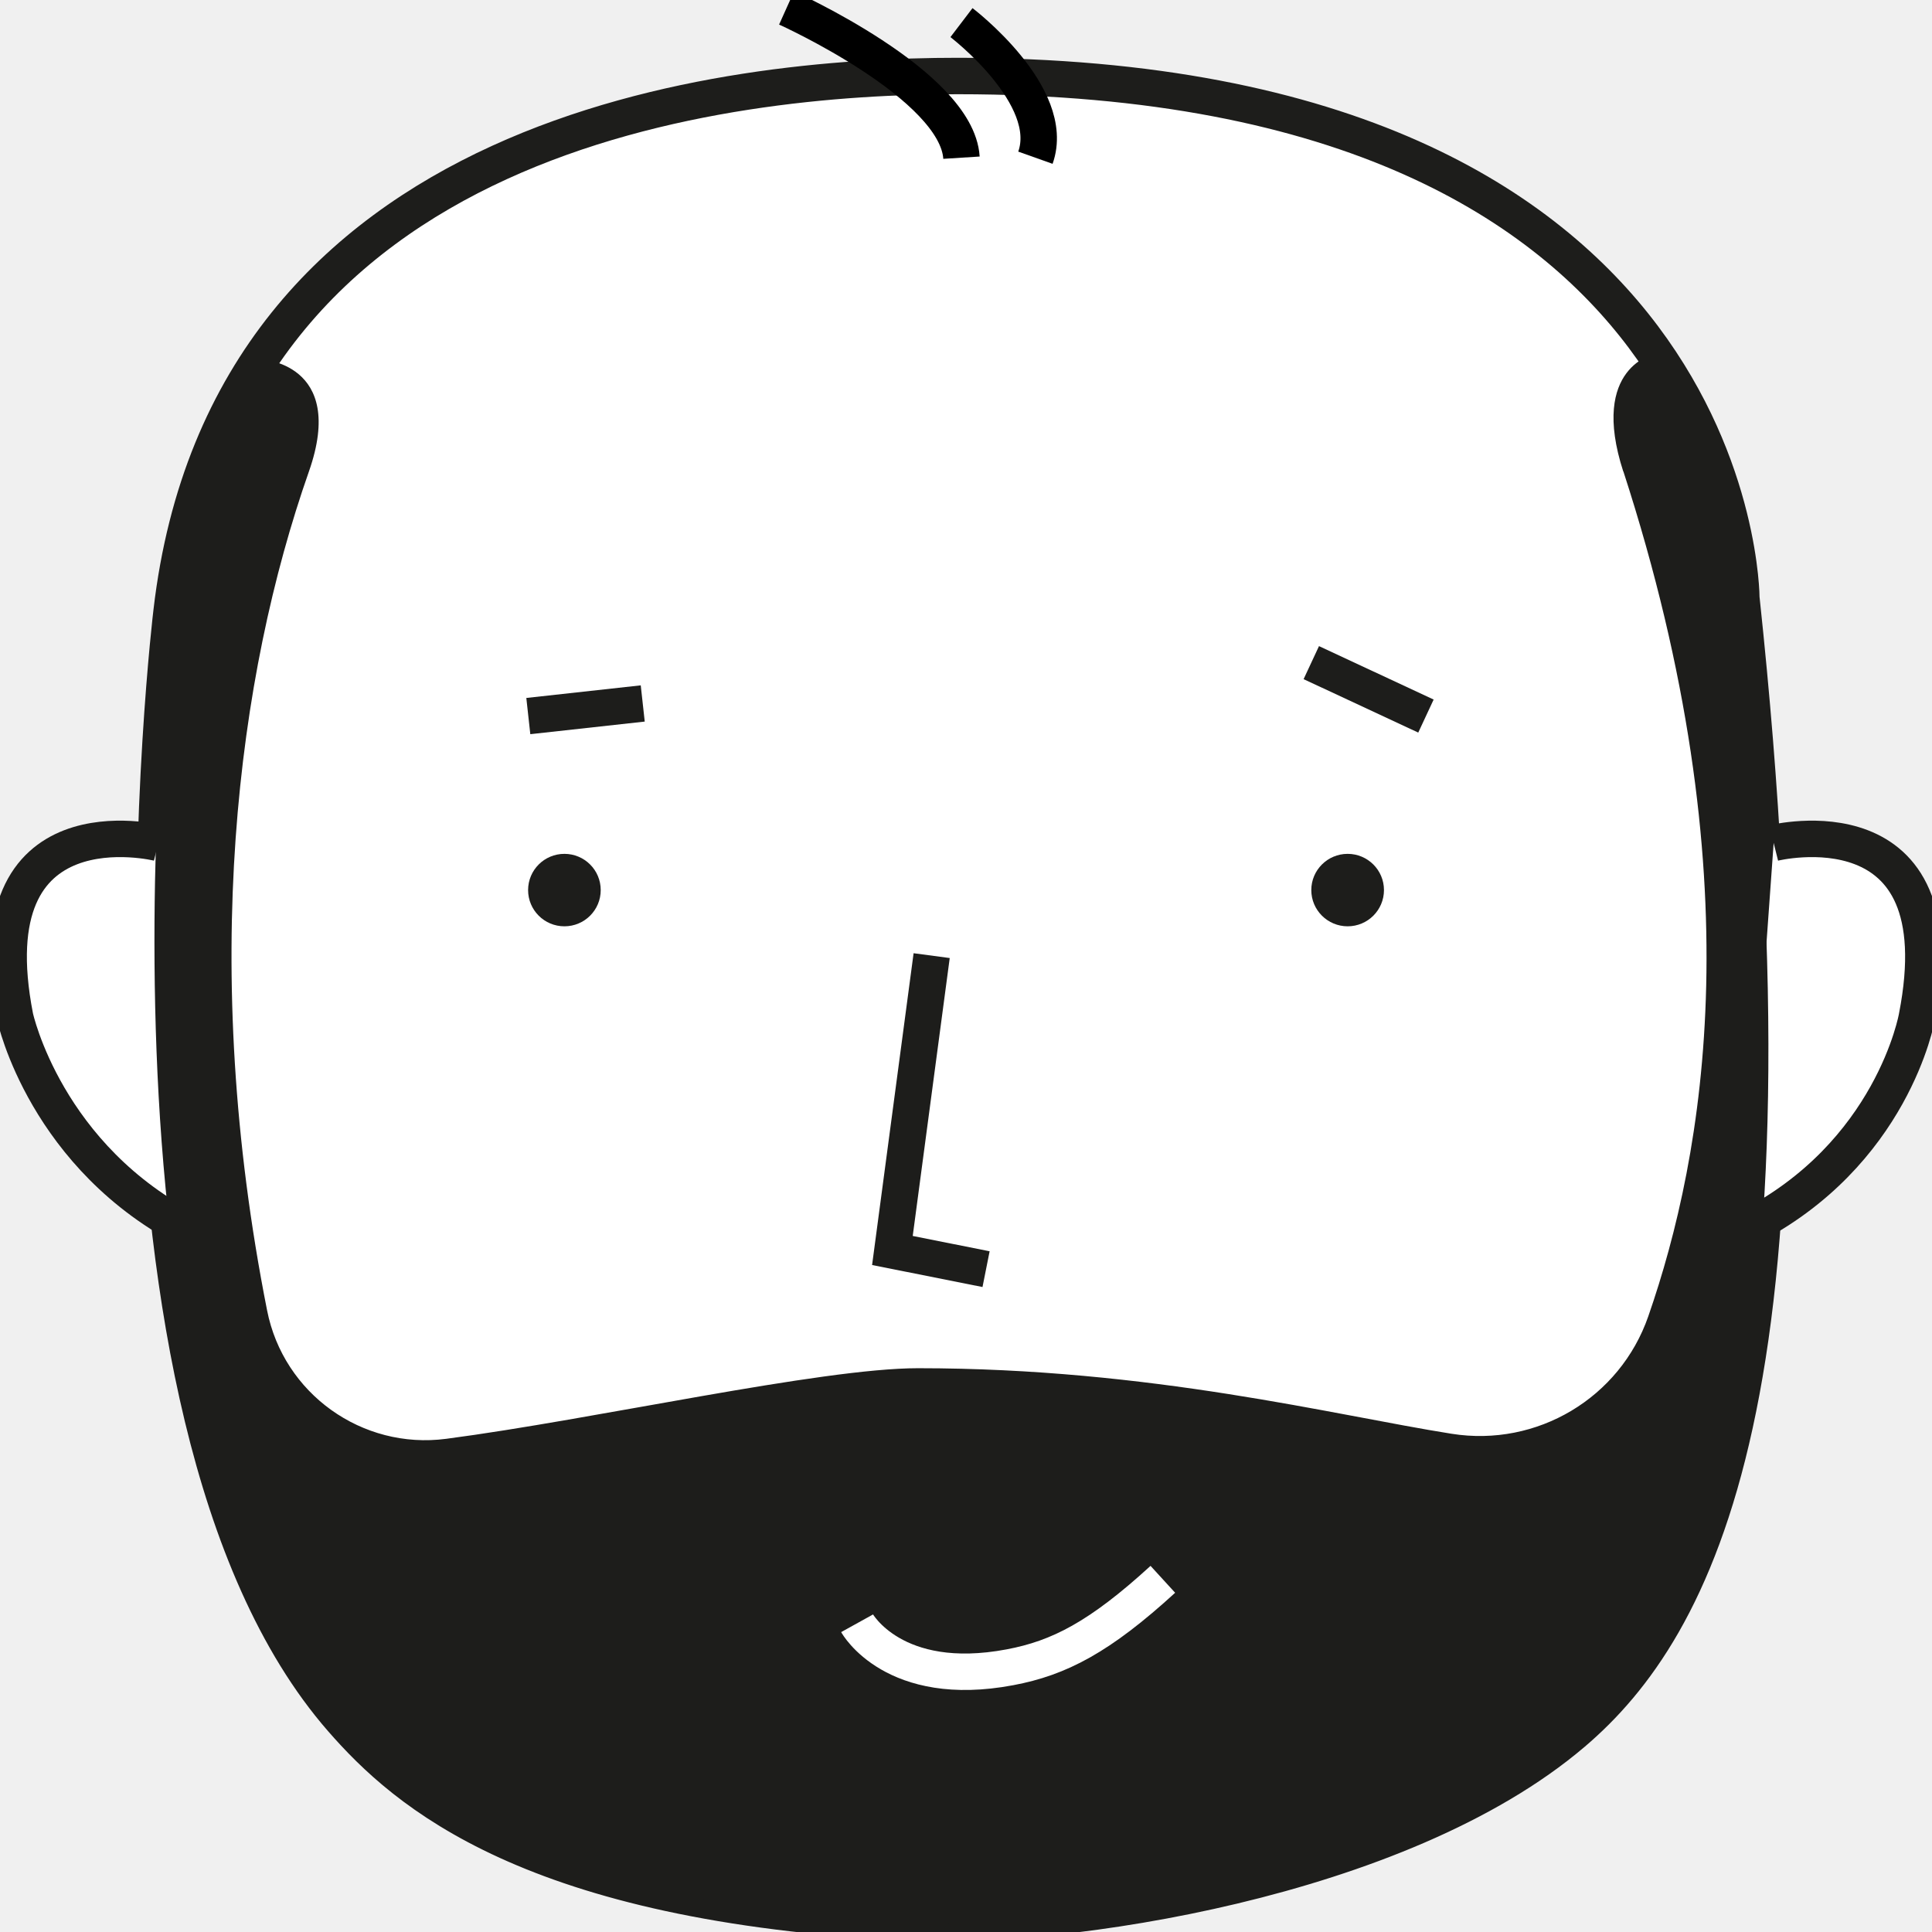
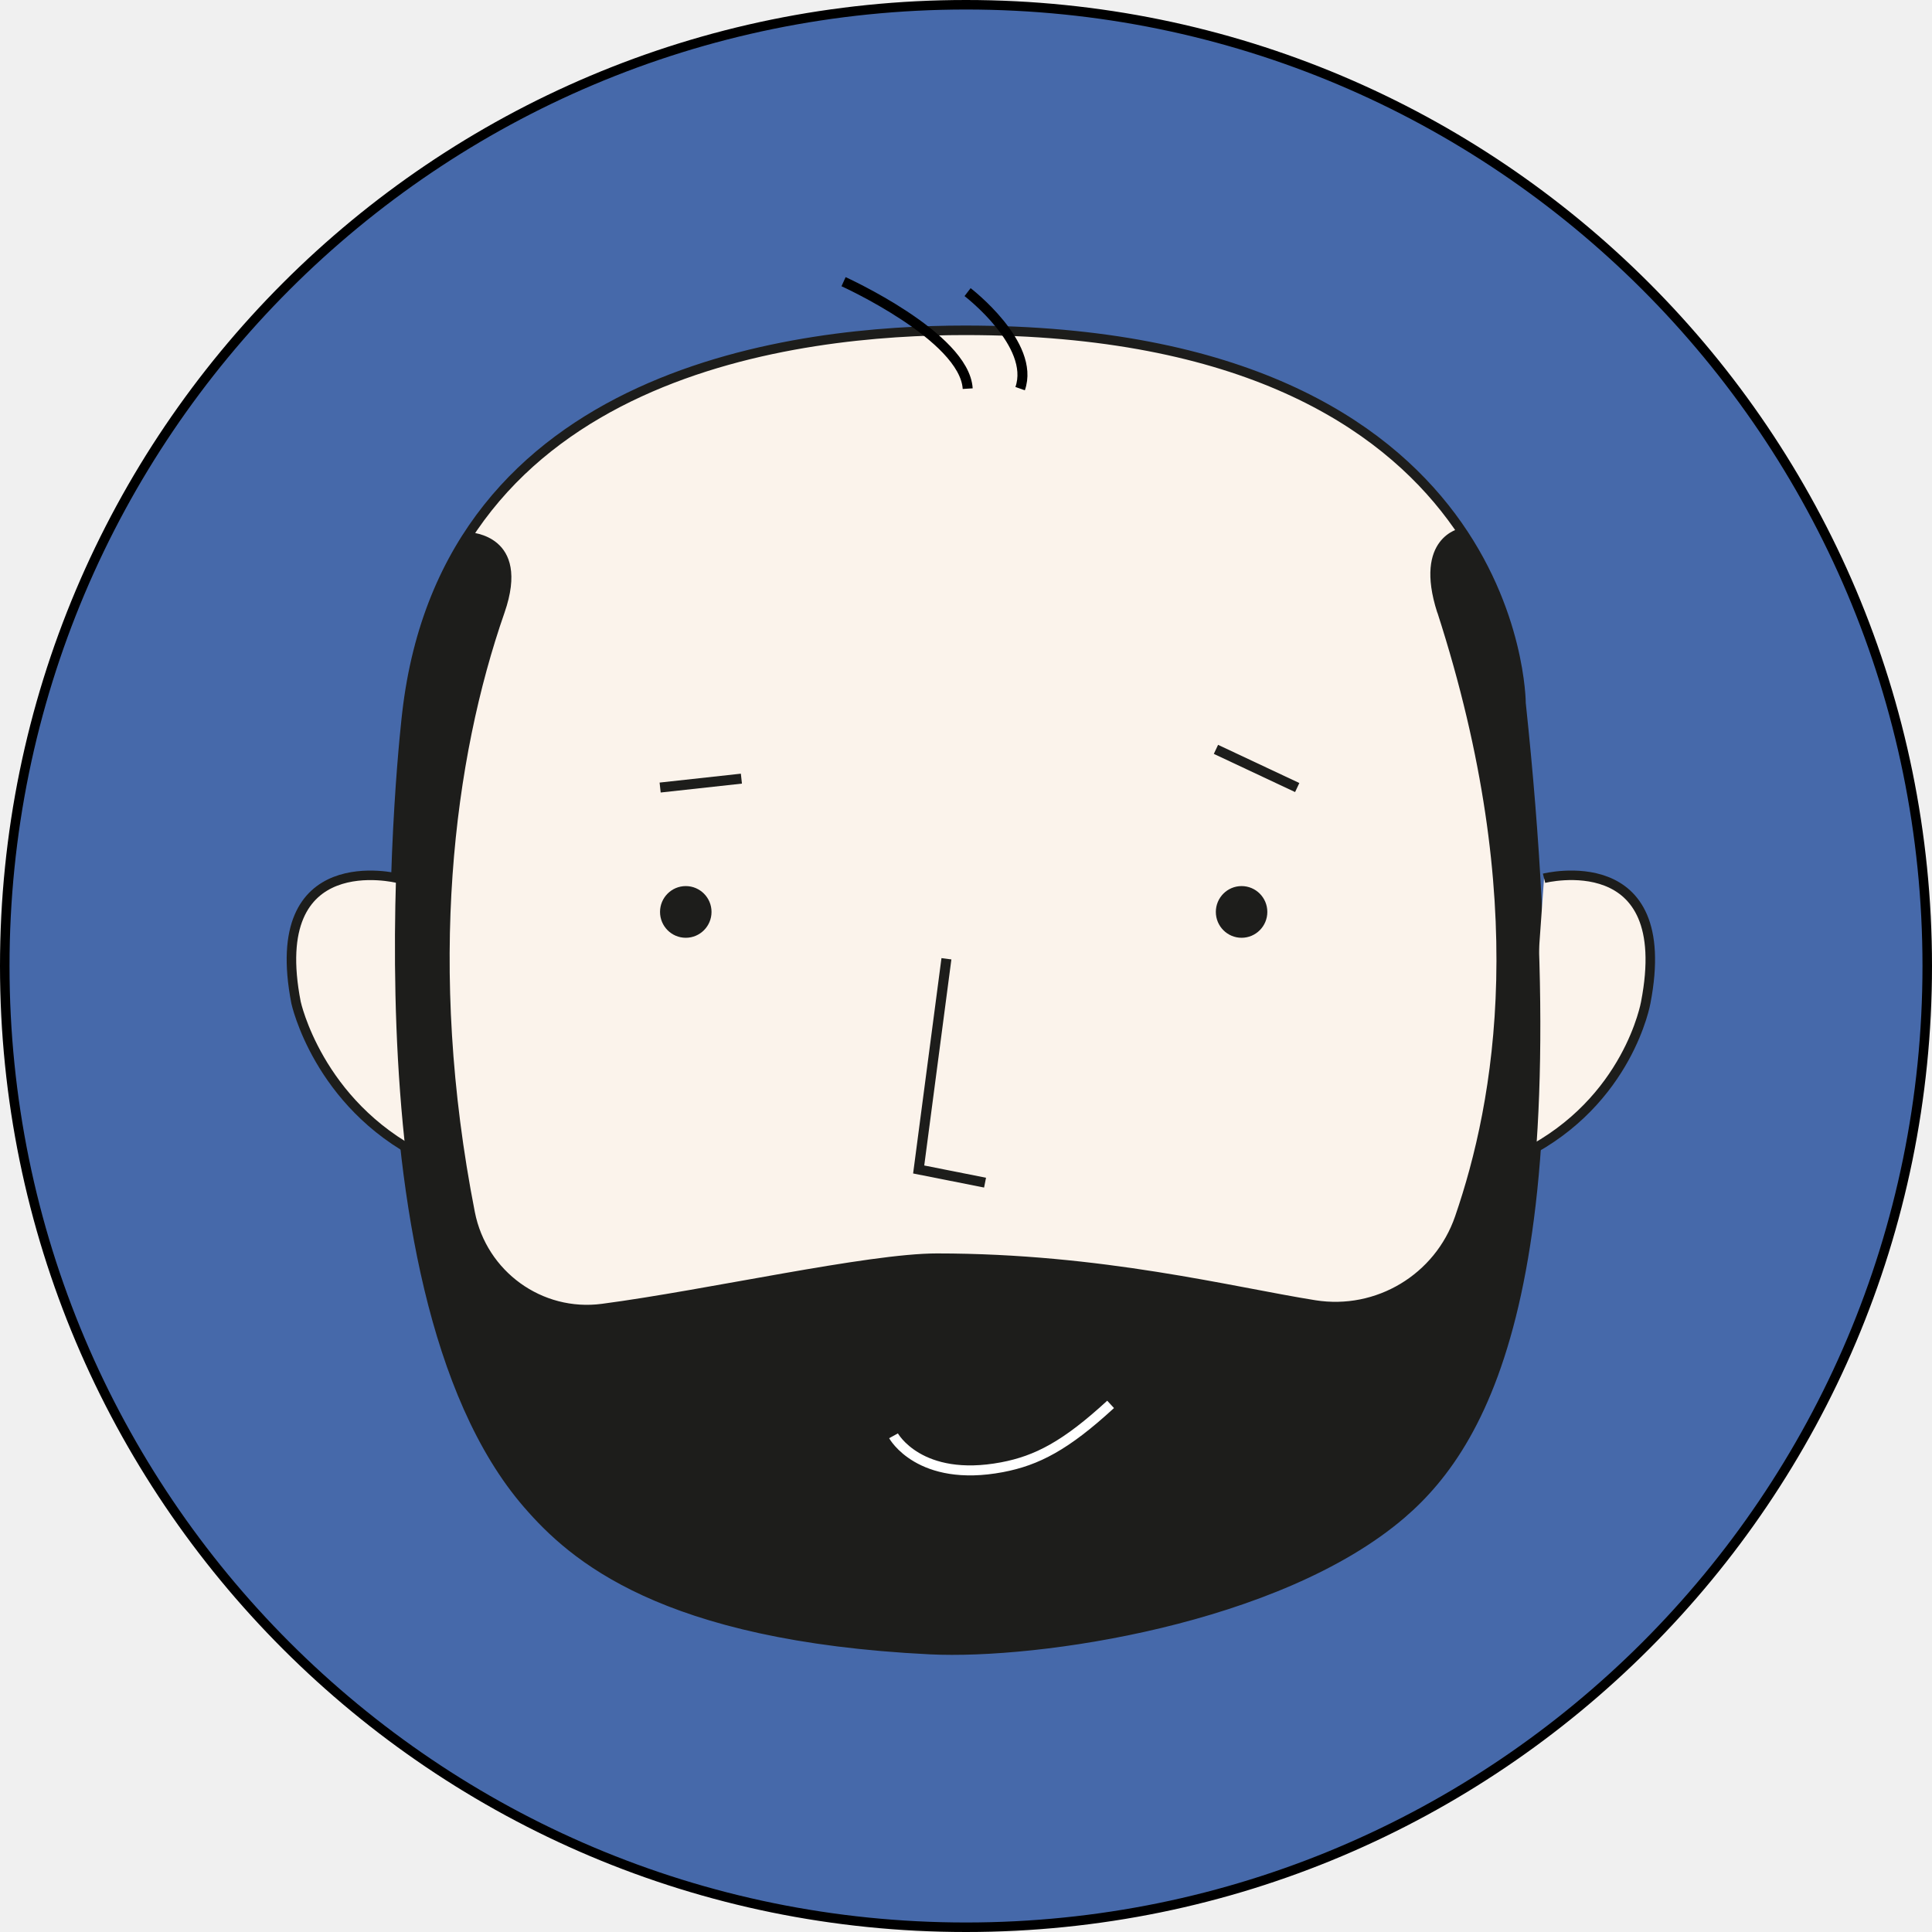
- <svg xmlns="http://www.w3.org/2000/svg" width="44" height="44" viewBox="0 0 44 44" fill="none">
-   <g id="claude" clip-path="url(#clip0_116_157)">
-     <path id="Vector" d="M21.816 1.731C16.565 1.731 5.184 2.919 3.907 13.937C3.907 13.937 1.702 32.186 7.785 39.154C9.229 40.809 12.084 43.366 20.692 43.785C24.159 43.957 31.877 42.827 35.823 39.464C38.611 37.089 41.59 31.713 39.658 13.622C39.658 13.622 39.658 1.731 21.816 1.731Z" fill="white" stroke="#1D1D1B" stroke-width="0.83" stroke-miterlimit="10" />
-     <path id="Vector_2" d="M21.218 21.764L20.324 28.479L22.457 28.904" stroke="#1D1D1B" stroke-width="0.83" stroke-miterlimit="10" />
-     <g id="Vector_3">
-       <path d="M3.606 19.198C3.606 19.198 -0.636 18.139 0.344 23.161C0.344 23.161 1.038 26.376 4.38 28.055" fill="white" />
-       <path d="M3.606 19.198C3.606 19.198 -0.636 18.139 0.344 23.161C0.344 23.161 1.038 26.376 4.38 28.055" stroke="#1D1D1B" stroke-width="0.83" stroke-miterlimit="10" />
-     </g>
-     <path id="Vector_4" d="M12.854 21.096C13.311 21.096 13.681 20.727 13.681 20.271C13.681 19.815 13.311 19.446 12.854 19.446C12.397 19.446 12.027 19.815 12.027 20.271C12.027 20.727 12.397 21.096 12.854 21.096Z" fill="#1D1D1B" />
-     <path id="Vector_5" d="M30.692 21.096C31.148 21.096 31.519 20.727 31.519 20.271C31.519 19.815 31.148 19.446 30.692 19.446C30.235 19.446 29.864 19.815 29.864 20.271C29.864 20.727 30.235 21.096 30.692 21.096Z" fill="#1D1D1B" />
-     <path id="Vector_6" d="M29.864 15.091L32.475 16.308" stroke="#1D1D1B" stroke-width="0.83" stroke-miterlimit="10" />
-     <path id="Vector_7" d="M14.638 16.021L12.032 16.308" stroke="#1D1D1B" stroke-width="0.83" stroke-miterlimit="10" />
-     <path id="Vector_8" d="M17.914 0.181C17.914 0.181 21.792 1.927 21.897 3.591" stroke="black" stroke-width="0.83" stroke-miterlimit="10" />
-     <path id="Vector_9" d="M21.897 0.515C21.897 0.515 24.083 2.18 23.581 3.592" stroke="black" stroke-width="0.83" stroke-miterlimit="10" />
-     <g id="Vector_10">
-       <path d="M40.394 19.198C40.394 19.198 44.636 18.139 43.656 23.161C43.656 23.161 43.106 26.304 39.763 27.983" fill="white" />
-       <path d="M40.394 19.198C40.394 19.198 44.636 18.139 43.656 23.161C43.656 23.161 43.106 26.304 39.763 27.983" stroke="#1D1D1B" stroke-width="0.83" stroke-miterlimit="10" />
-     </g>
-     <path id="Vector_11" d="M36.97 10.732C39.973 19.976 38.811 26.314 37.539 29.977C36.894 31.838 35.005 32.963 33.059 32.653C30.381 32.229 26.215 31.16 20.907 31.16C18.684 31.16 13.519 32.329 10.162 32.768C8.244 33.02 6.456 31.738 6.083 29.844C4.533 22.017 5.404 15.387 7.034 10.742C7.91 8.252 5.925 8.18 5.925 8.18C4.902 9.716 4.179 11.605 3.907 13.942C3.907 13.942 1.702 32.191 7.785 39.159C9.229 40.814 12.084 43.371 20.692 43.79C24.159 43.962 31.877 42.832 35.823 39.469C38.611 37.094 41.59 31.718 39.658 13.627C39.658 13.627 39.658 10.899 37.697 8.056C37.697 8.056 36.191 8.342 36.97 10.742V10.732Z" fill="#1D1D1B" />
-     <path id="Vector_12" d="M19.52 36.969C19.52 36.969 20.353 38.472 23.002 37.971C24.121 37.761 25.044 37.284 26.483 35.968" stroke="white" stroke-width="0.83" stroke-miterlimit="10" />
-   </g>
-   <defs>
-     <clipPath id="clip0_116_157">
-       <rect width="44" height="44" fill="white" />
-     </clipPath>
-   </defs>
+ <svg xmlns="http://www.w3.org/2000/svg" width="203" height="203" viewBox="0 0 203 203" fill="none">
+   <circle cx="101.5" cy="101.5" r="101" fill="#4669AA" stroke="black" />
+   <path d="M101.405 34.706C84.205 34.706 46.939 38.631 42.757 74.937C42.757 74.937 35.547 135.09 55.452 158.052C60.18 163.497 69.525 171.932 97.719 173.327C109.062 173.888 134.34 170.163 147.258 159.087C156.38 151.262 166.146 133.533 159.817 73.903C159.817 73.903 159.817 34.706 101.393 34.706H101.405Z" fill="#FBF3EB" stroke="#1D1D1B" stroke-miterlimit="10" />
+   <path d="M99.444 100.74L96.528 122.88L103.502 124.263" stroke="#1D1D1B" stroke-width="1.05" stroke-miterlimit="10" />
+   <path d="M41.777 92.28C41.777 92.28 27.89 88.791 31.105 105.337C31.105 105.337 33.388 115.94 44.321 121.472" fill="#FBF3EB" />
+   <path d="M41.777 92.28C41.777 92.28 27.89 88.791 31.105 105.337C31.105 105.337 33.388 115.94 44.321 121.472" stroke="#1D1D1B" stroke-miterlimit="10" />
+   <path d="M72.056 98.535C73.55 98.535 74.761 97.319 74.761 95.819C74.761 94.319 73.55 93.103 72.056 93.103C70.562 93.103 69.351 94.319 69.351 95.819C69.351 97.319 70.562 98.535 72.056 98.535Z" fill="#1D1D1B" />
+   <path d="M130.456 98.535C131.95 98.535 133.161 97.319 133.161 95.819C133.161 94.319 131.95 93.103 130.456 93.103C128.962 93.103 127.751 94.319 127.751 95.819C127.751 97.319 128.962 98.535 130.456 98.535Z" fill="#1D1D1B" />
+   <path d="M127.763 78.737L136.301 82.749" stroke="#1D1D1B" stroke-width="1.05" stroke-miterlimit="10" />
+   <path d="M77.901 81.814L69.363 82.749" stroke="#1D1D1B" stroke-width="1.05" stroke-miterlimit="10" />
+   <path d="M88.635 29.598C88.635 29.598 101.343 35.354 101.678 40.836" stroke="black" stroke-width="1.05" stroke-miterlimit="10" />
+   <path d="M101.666 30.694C101.666 30.694 108.826 36.176 107.188 40.836" stroke="black" stroke-width="1.05" stroke-miterlimit="10" />
+   <path d="M162.237 92.28C162.237 92.28 176.123 88.779 172.922 105.338C172.922 105.338 171.122 115.691 160.177 121.223" fill="#FBF3EB" />
+   <path d="M162.237 92.28C162.237 92.28 176.123 88.779 172.922 105.338C172.922 105.338 171.122 115.691 160.177 121.223" stroke="#1D1D1B" stroke-miterlimit="10" />
+   <path d="M151.031 64.371C160.872 94.834 157.05 115.728 152.892 127.801C150.783 133.931 144.59 137.631 138.224 136.622C129.451 135.227 115.813 131.701 98.439 131.701C91.167 131.701 74.24 135.551 63.245 136.996C56.966 137.831 51.121 133.607 49.893 127.353C44.83 101.55 47.671 79.709 53.007 64.384C55.862 56.186 49.371 55.937 49.371 55.937C46.021 60.995 43.651 67.225 42.77 74.924C42.77 74.924 35.559 135.077 55.465 158.04C60.193 163.484 69.537 171.919 97.732 173.315C109.074 173.875 134.352 170.15 147.271 159.074C156.392 151.249 166.158 133.52 159.829 73.89C159.829 73.89 159.829 64.895 153.401 55.525C153.401 55.525 148.475 56.472 151.019 64.371H151.031Z" fill="#1D1D1B" />
+   <path d="M93.885 150.863C93.885 150.863 96.602 155.809 105.289 154.165C108.95 153.467 111.966 151.91 116.694 147.562" stroke="white" stroke-width="1.05" stroke-miterlimit="10" />
</svg>
